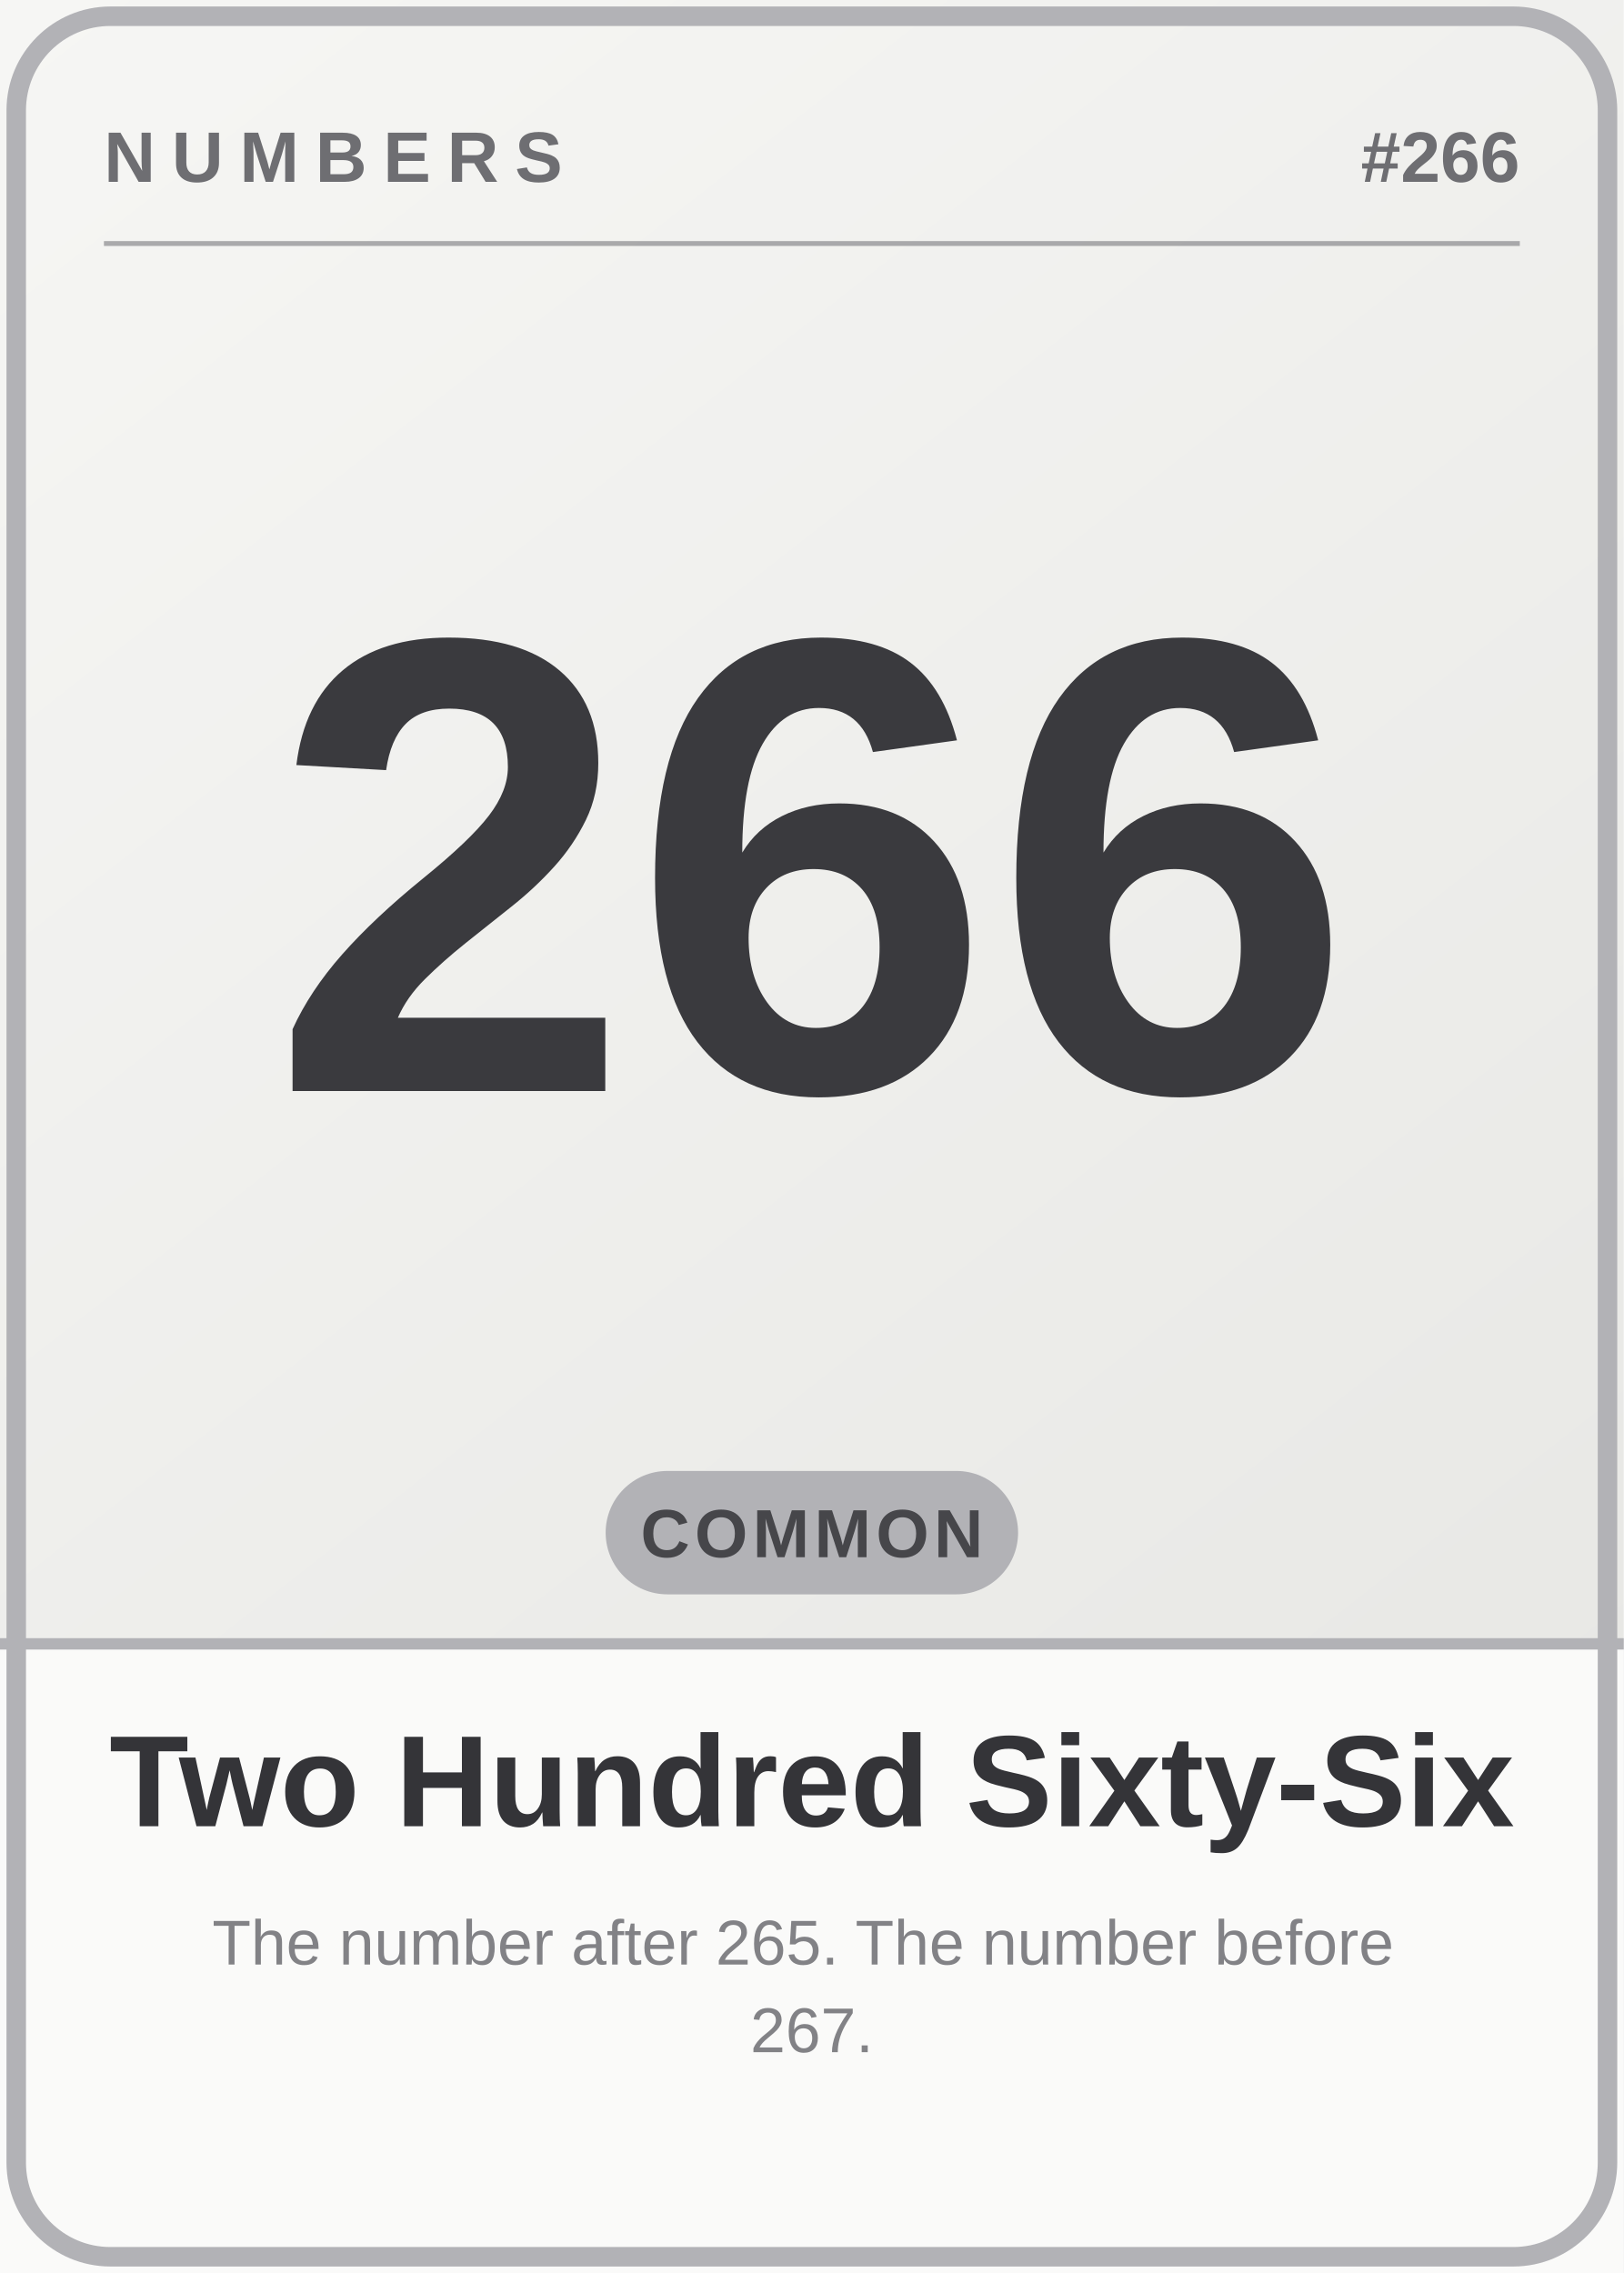
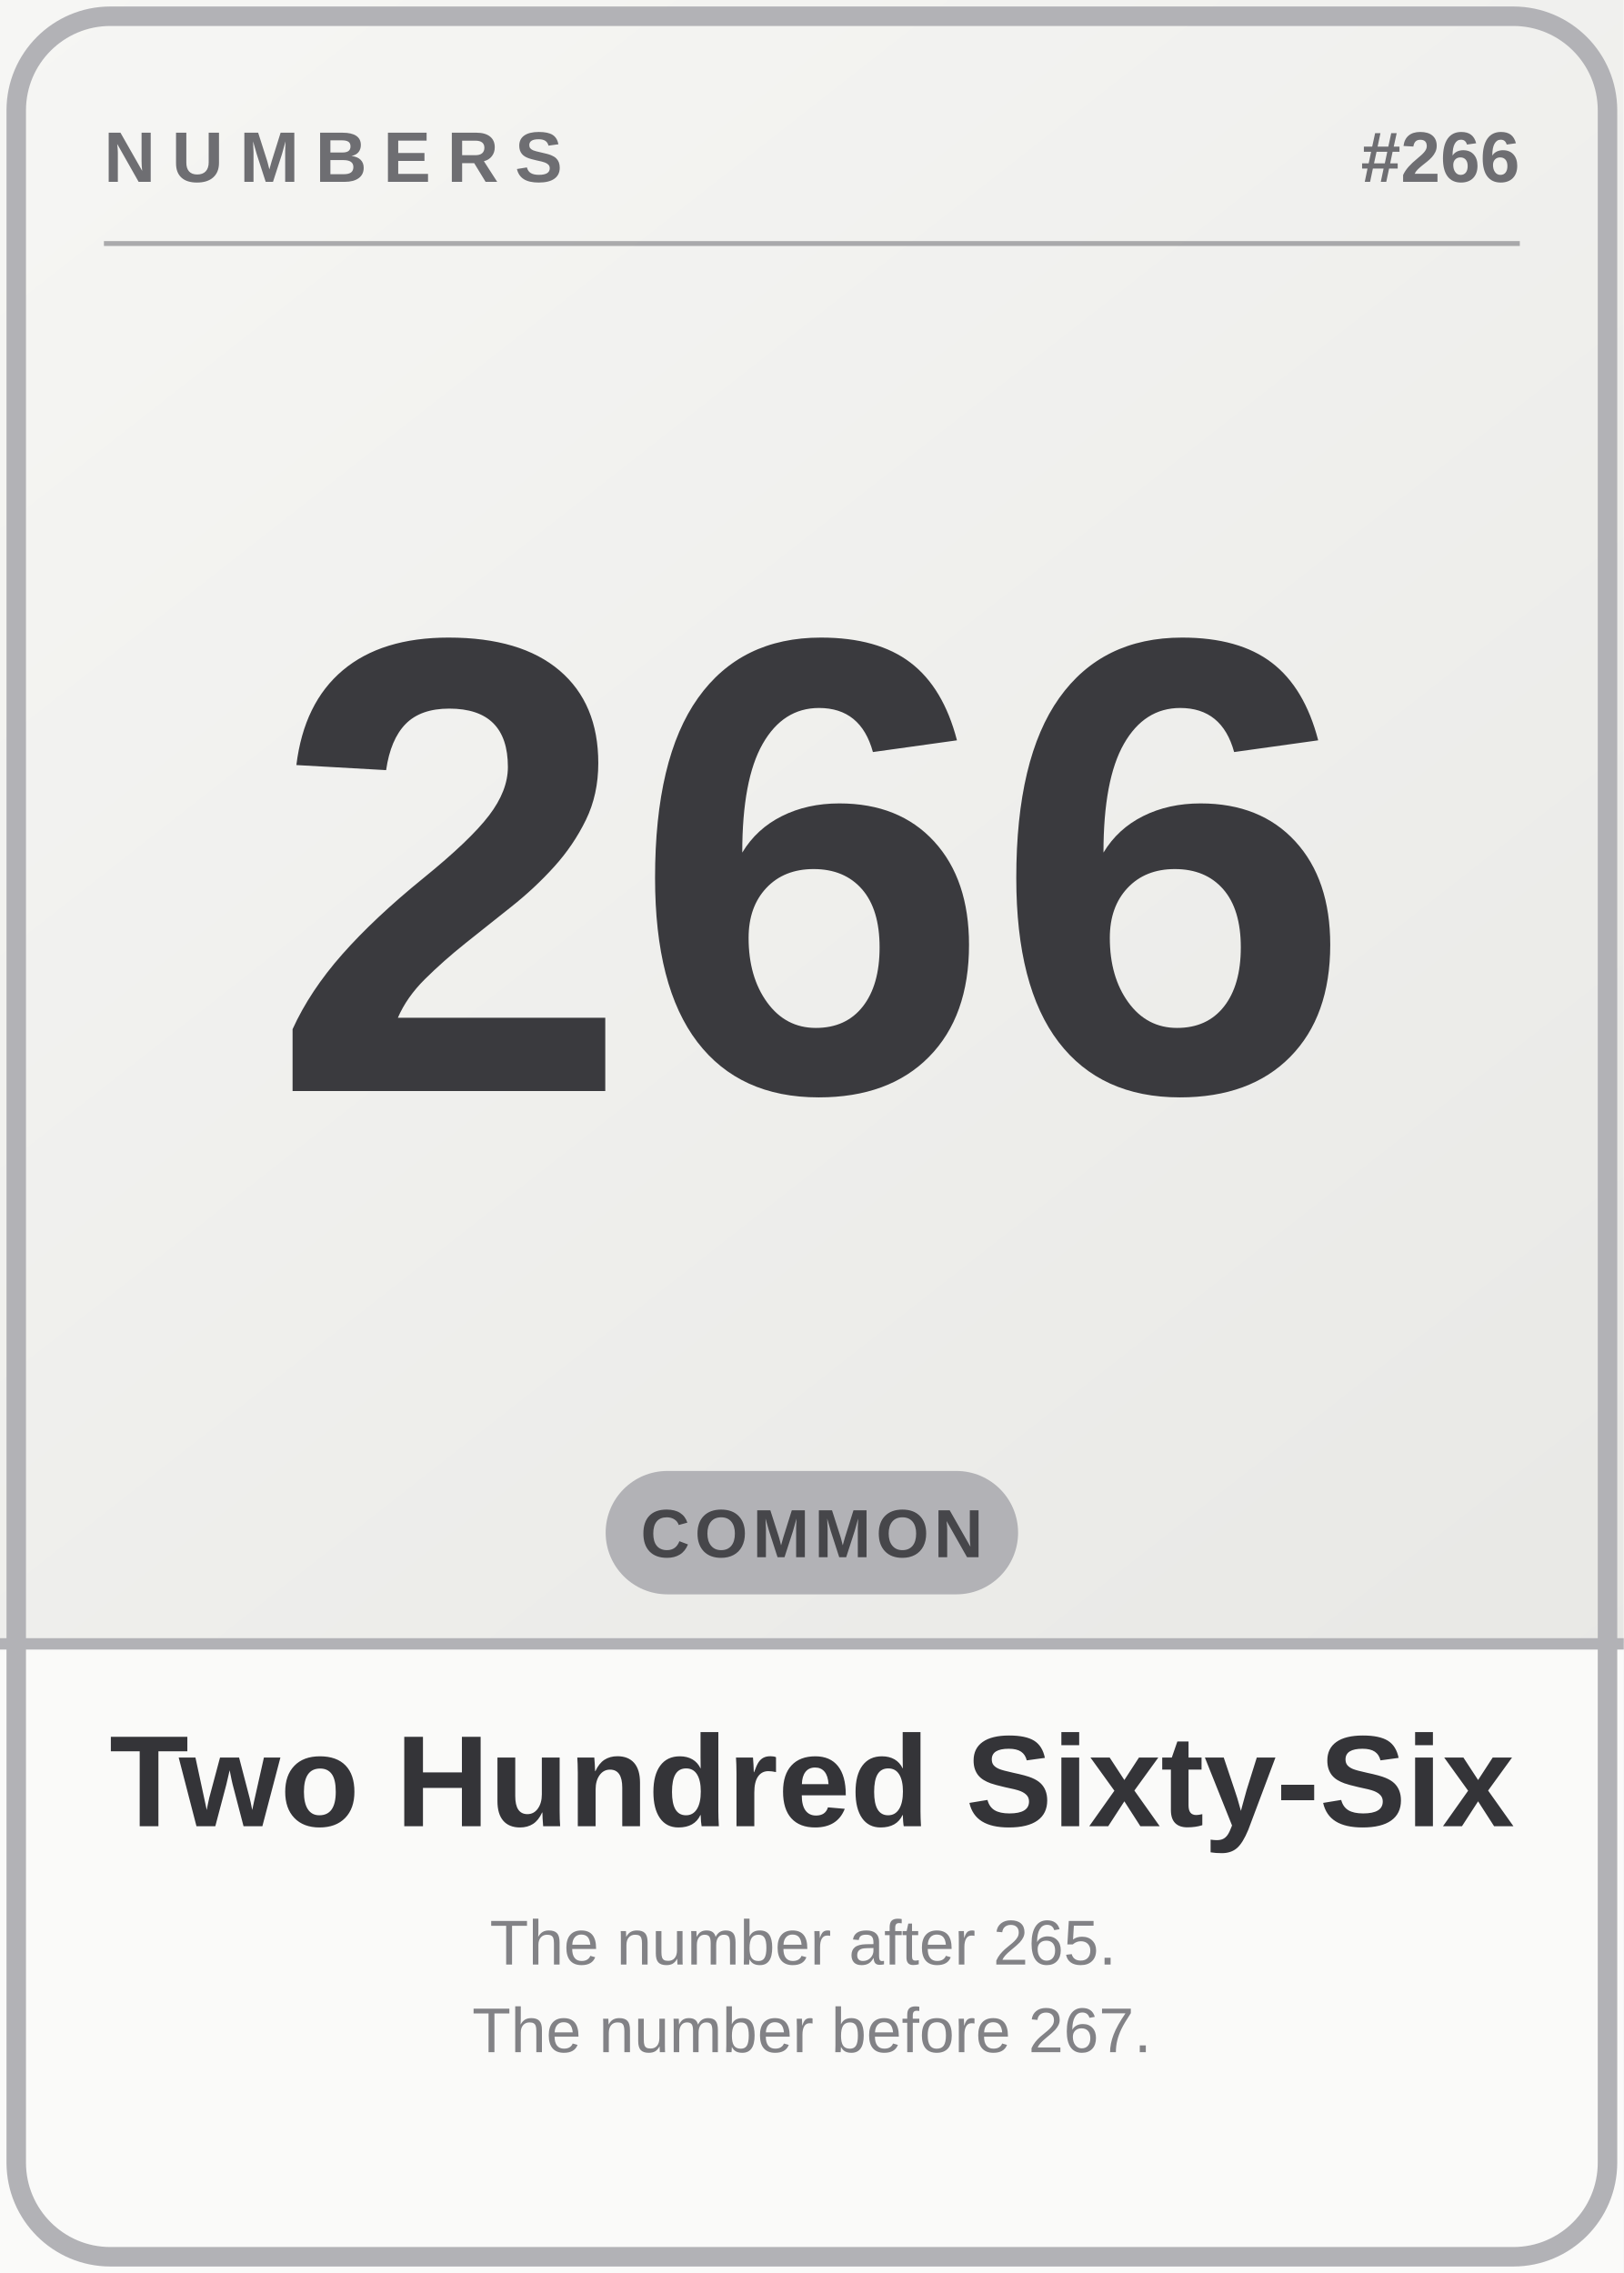
<svg xmlns="http://www.w3.org/2000/svg" viewBox="0 0 1000 1400">
  <defs>
    <linearGradient id="bg" x1="0" y1="0" x2="0.55" y2="1">
      <stop offset="0" stop-color="#f6f6f4" />
      <stop offset="1" stop-color="#e8e8e5" />
    </linearGradient>
  </defs>
  <rect width="1000" height="1400" fill="url(#bg)" />
  <rect y="1012" width="1000" height="388" fill="#fafaf9" />
  <text x="500" y="528" dy="0.36em" text-anchor="middle" font-family="Arial, Helvetica, sans-serif" font-weight="900" font-size="400" fill="#3a3a3e">266</text>
  <text x="64" y="112" font-family="Arial, Helvetica, sans-serif" font-weight="700" font-size="44" letter-spacing="10" fill="#6e6e72">NUMBERS</text>
  <text x="936" y="112" text-anchor="end" font-family="Arial, Helvetica, sans-serif" font-weight="700" font-size="44" fill="#6e6e72">#266</text>
  <line x1="64" y1="150" x2="936" y2="150" stroke="#6e6e72" stroke-width="3" opacity="0.55" />
  <rect x="373" y="906" width="254" height="76" rx="38" fill="#b2b2b6" />
  <text x="500" y="944" dy="0.36em" text-anchor="middle" font-family="Arial, Helvetica, sans-serif" font-weight="700" font-size="42" letter-spacing="3" fill="#46464a">COMMON</text>
  <rect y="1009" width="1000" height="7" fill="#b2b2b6" />
  <text x="500" y="1096" dy="0.36em" text-anchor="middle" font-family="Arial, Helvetica, sans-serif" font-weight="700" font-size="80" fill="#343438">Two Hundred Sixty-Six</text>
  <text y="1210" font-family="Arial, Helvetica, sans-serif" font-size="39" fill="#828286" text-anchor="middle">
-     <tspan x="500" dy="0">The number after 265. The number before</tspan>
-     <tspan x="500" dy="54">267.</tspan>
+     <tspan x="500" dy="0" font-size="39">The number after 265.</tspan>
+     <tspan x="500" dy="54" font-size="39">The number before 267.</tspan>
  </text>
  <rect x="10" y="10" width="980" height="1380" rx="58" fill="none" stroke="#b2b2b6" stroke-width="12" />
</svg>
